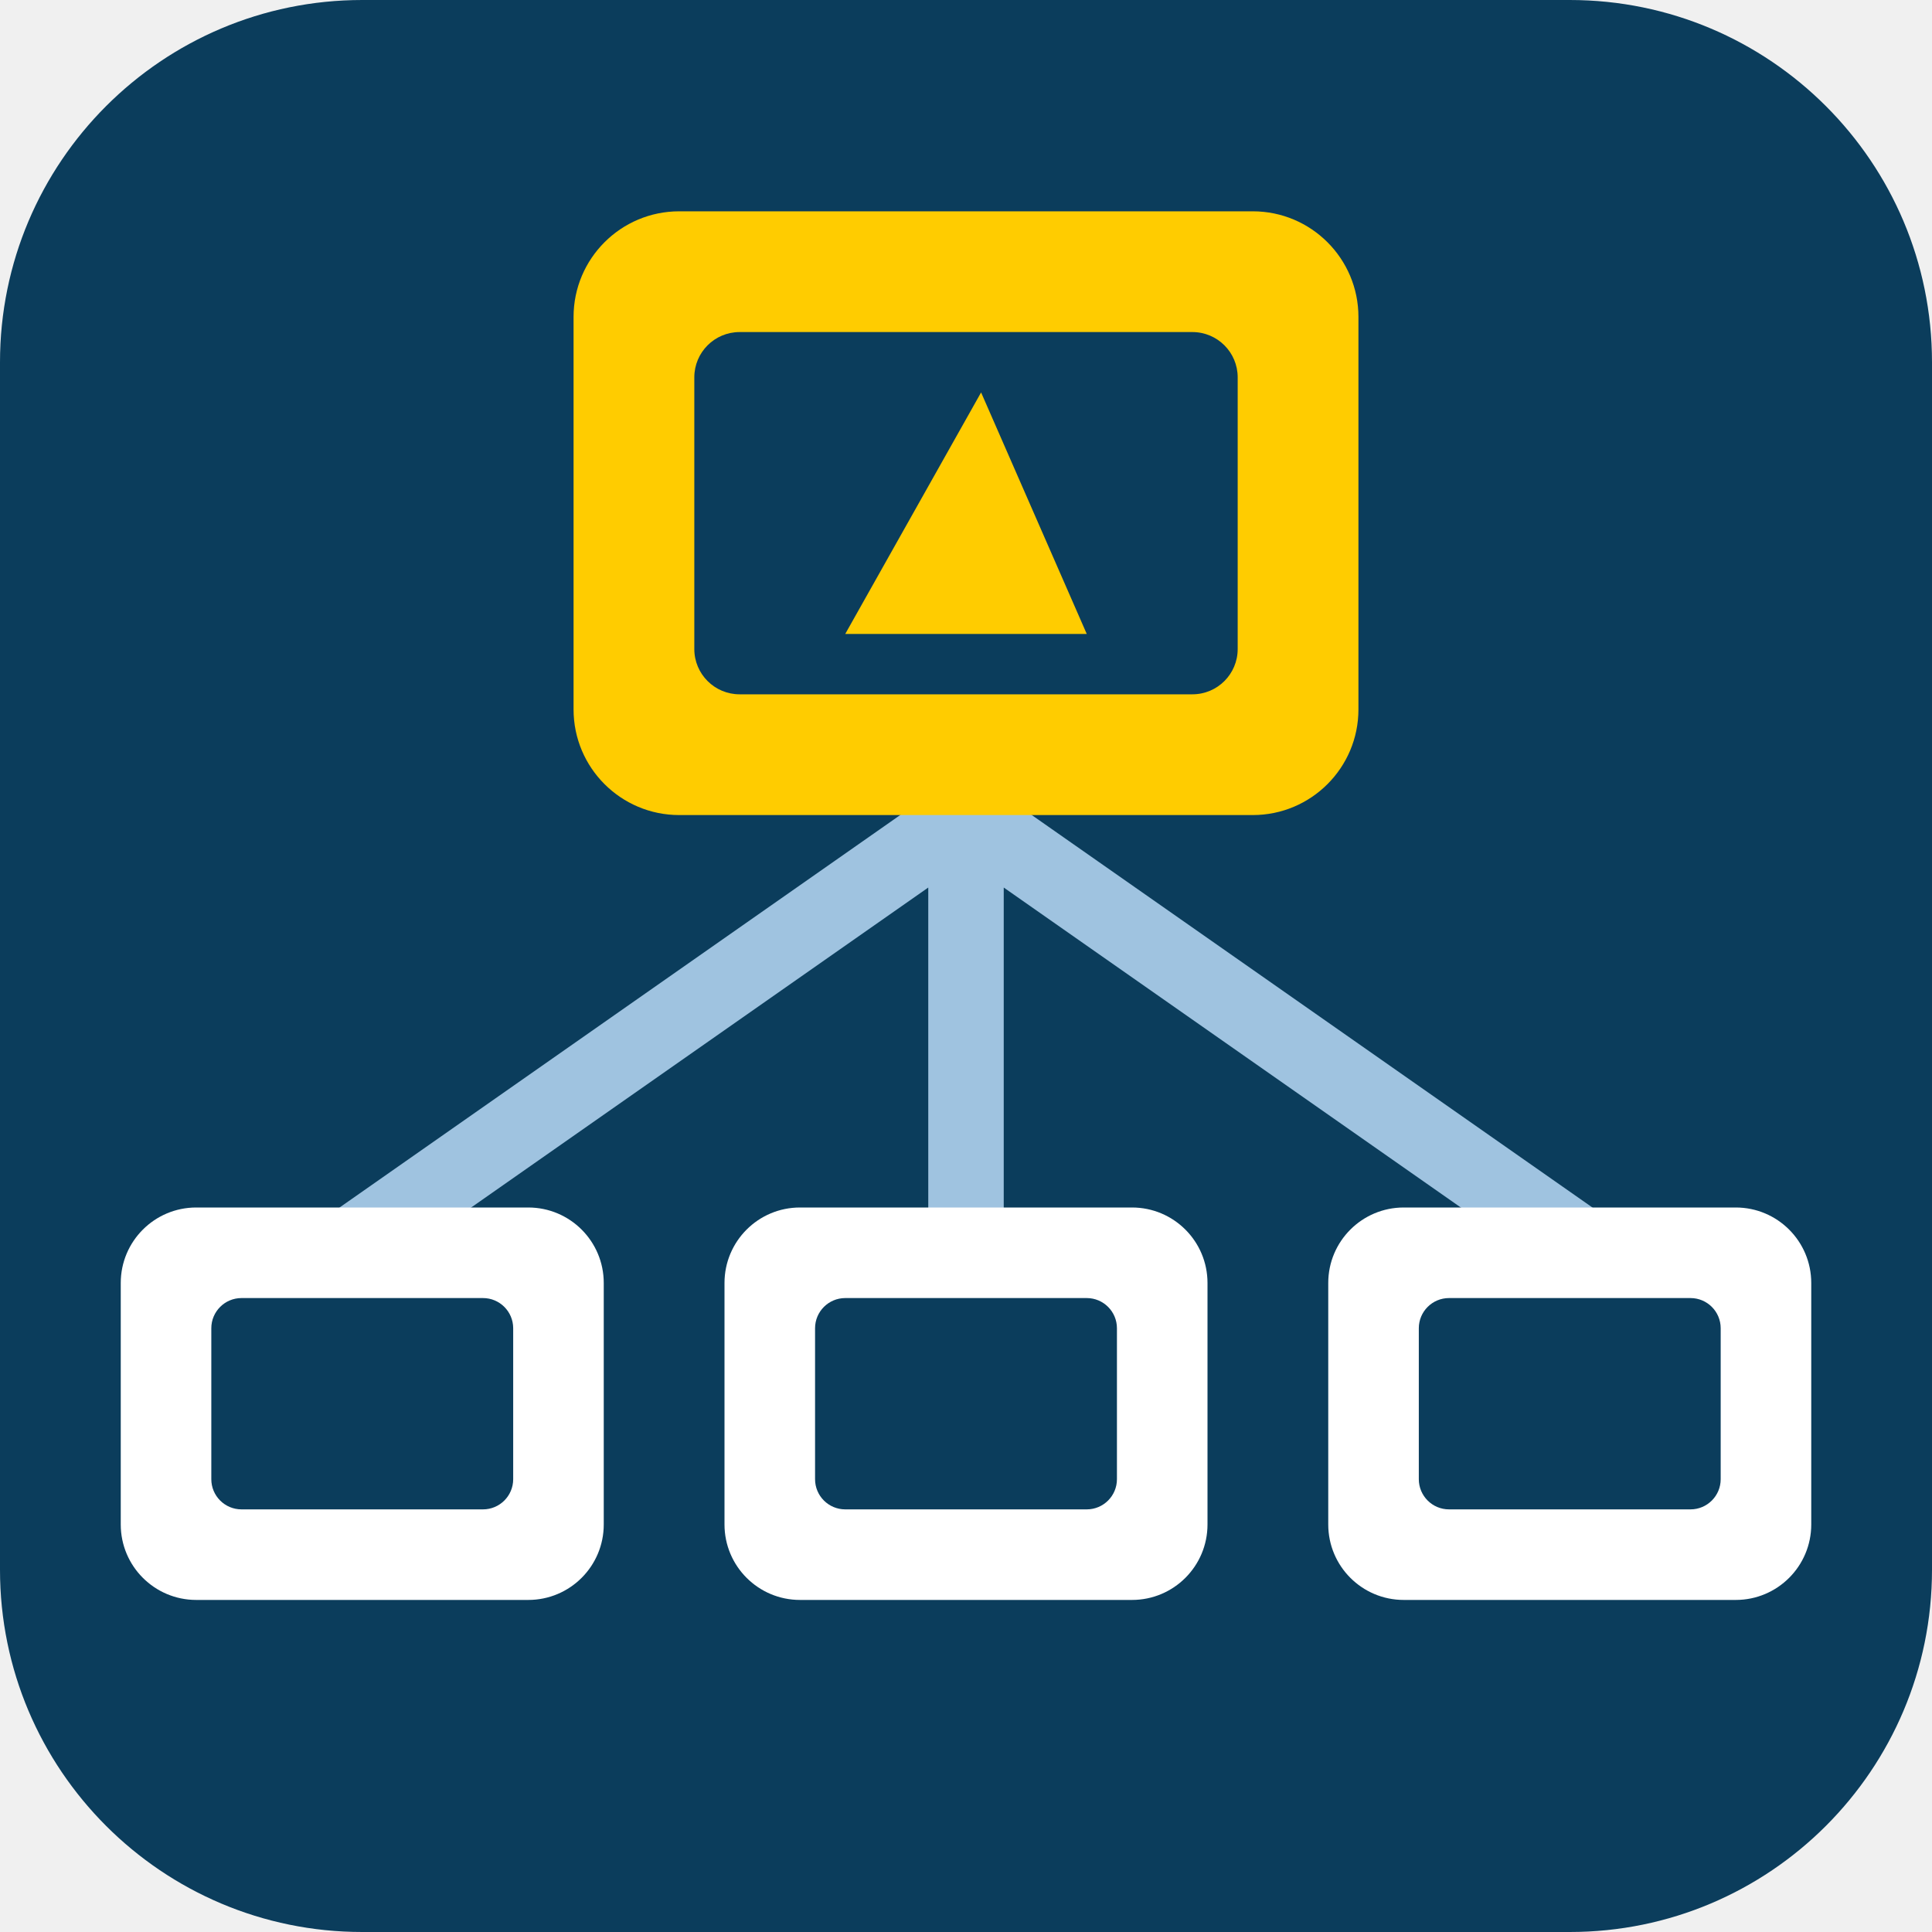
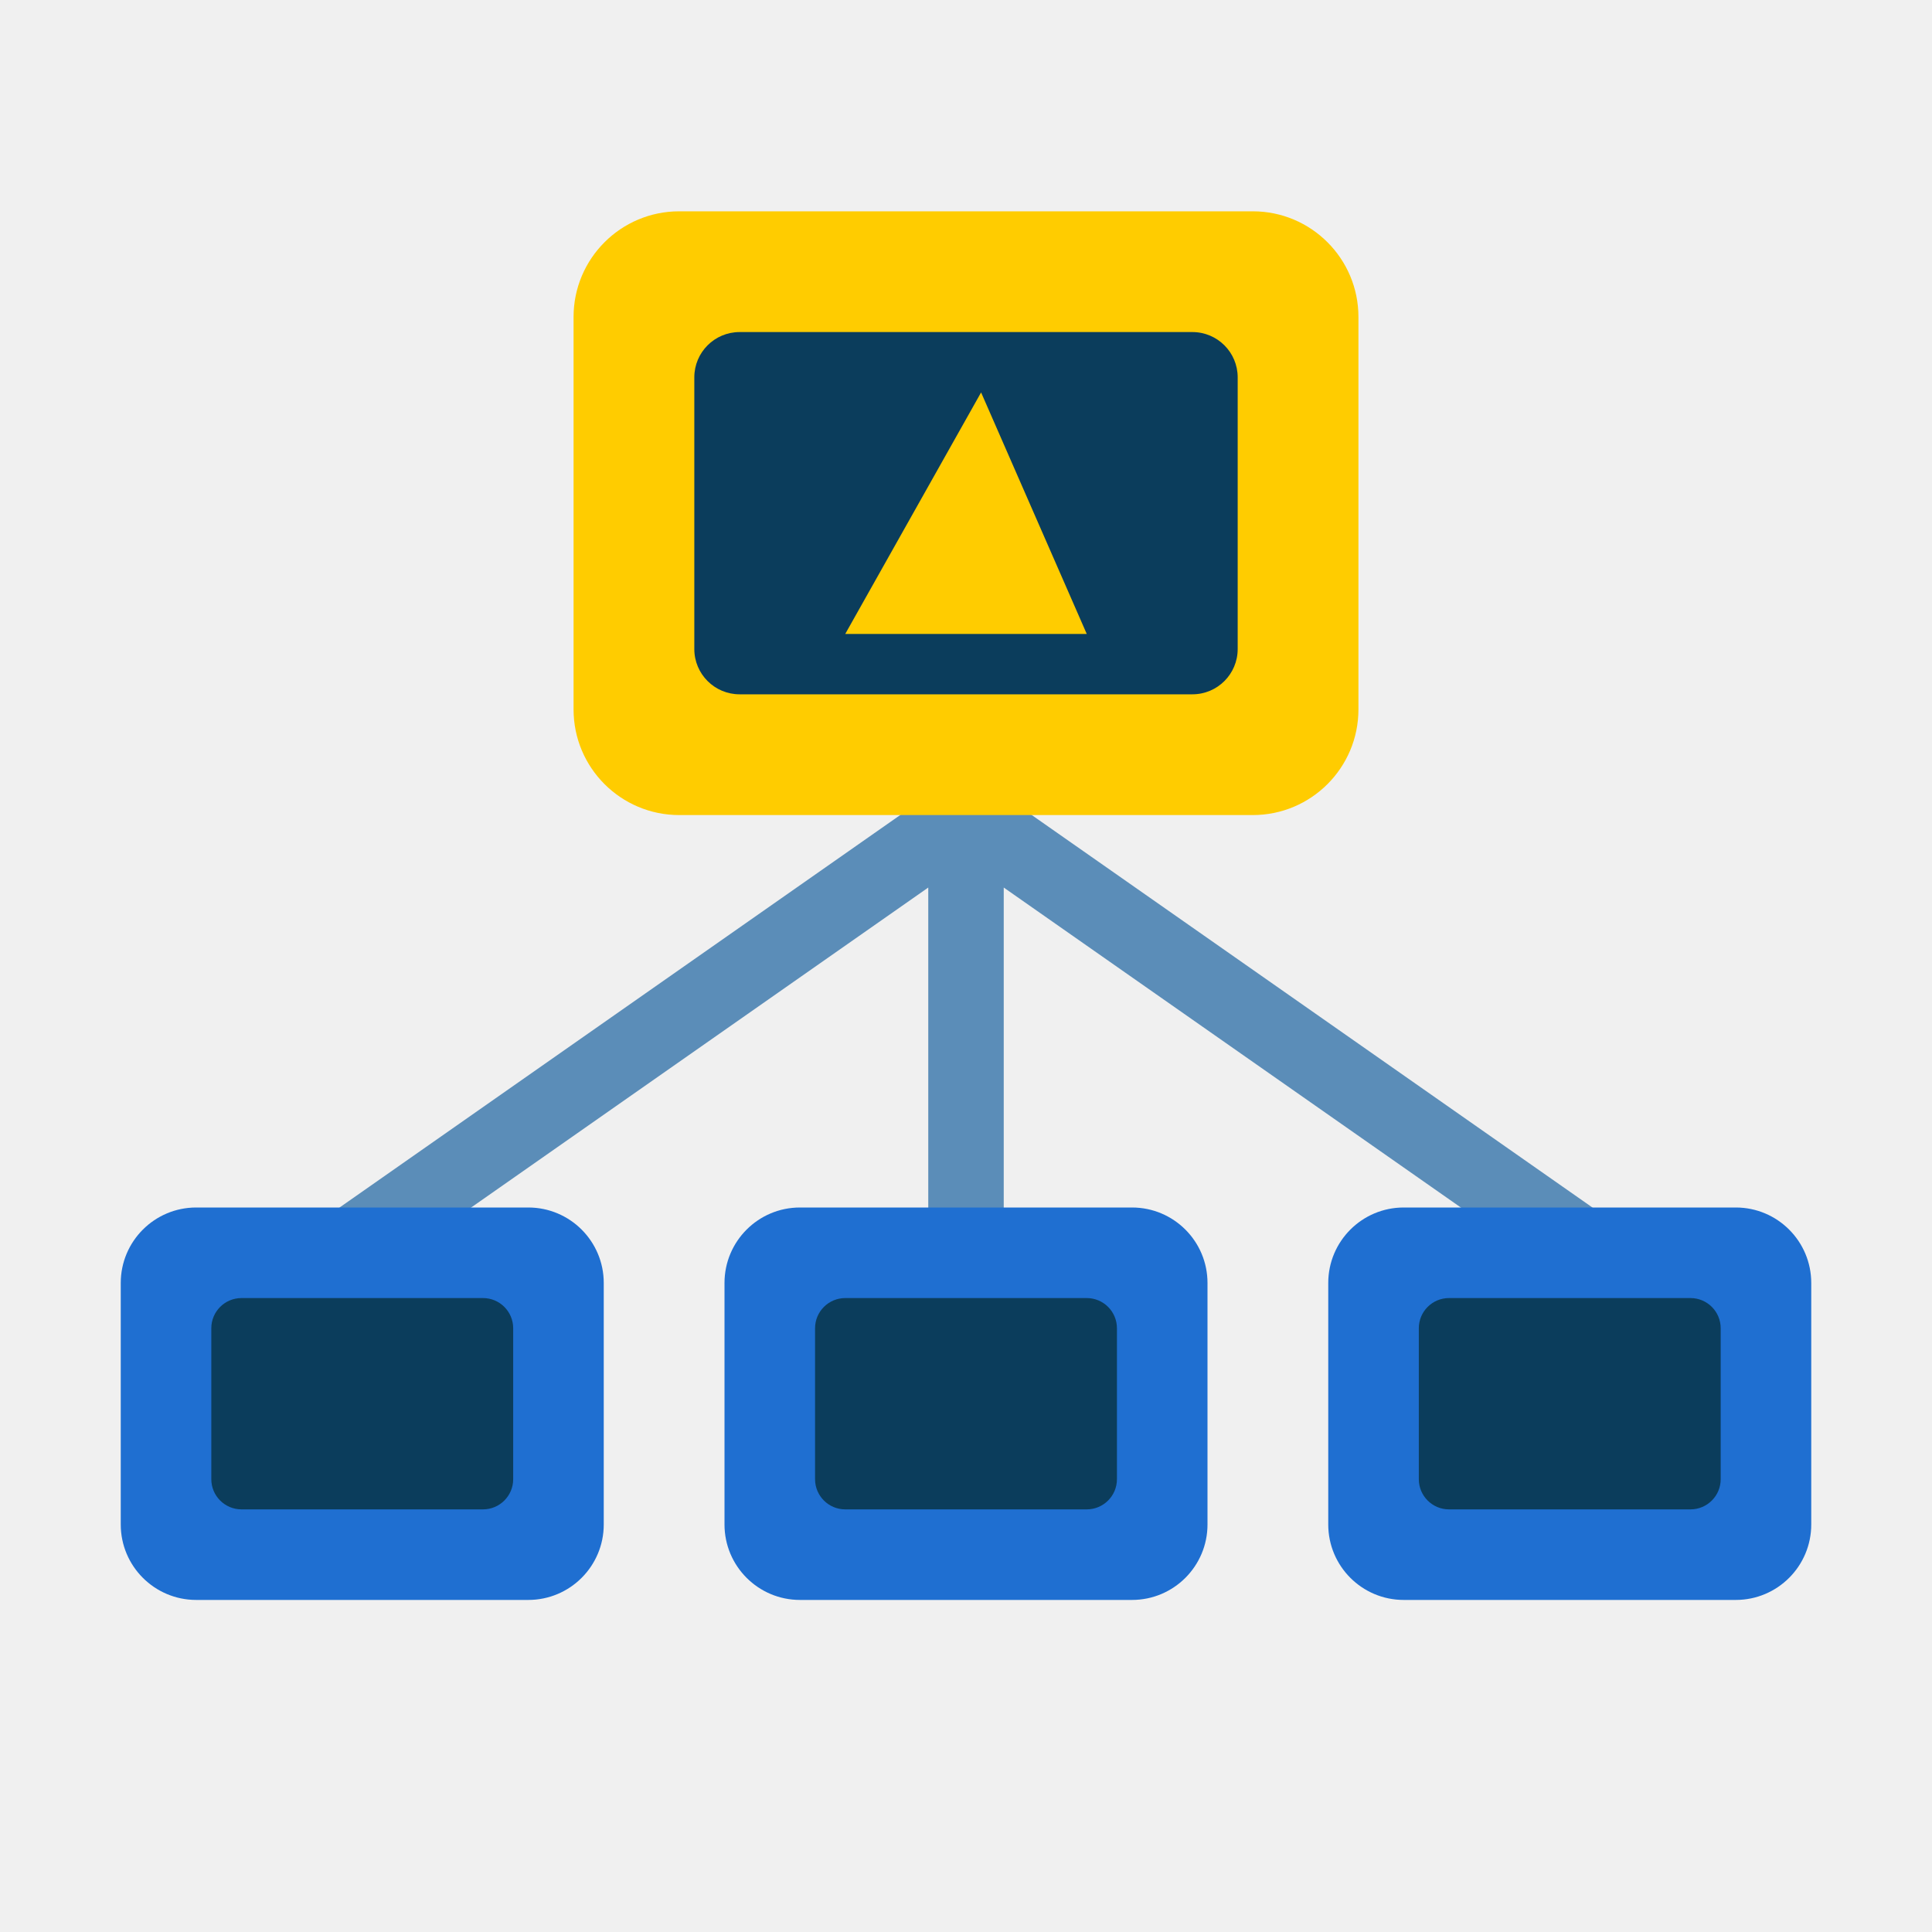
<svg xmlns="http://www.w3.org/2000/svg" viewBox="0 0 64 64" width="64" height="64">
-   <rect width="64" height="64" rx="12" fill="#0b3d5c" />
-   <path d="M32 27 L12 41 M32 27 L32 41 M32 27 L52 41" stroke="#9fc3e0" stroke-width="2.5" stroke-linecap="round" fill="none" />
+   <path d="M32 27 L12 41 M32 27 L32 41 M32 27 L52 41" stroke="#5b8db8" stroke-width="2.5" stroke-linecap="round" fill="none" />
  <rect x="19" y="7" width="26" height="20" rx="3.5" fill="#ffcc00" />
  <rect x="23" y="11" width="18" height="12" rx="1.5" fill="#0b3d5c" />
  <path d="M28 21 L32.5 13 L36 21 Z" fill="#ffcc00" />
-   <g fill="#ffffff">
+   <g fill="#1f6fd1">
    <rect x="4" y="40" width="16" height="13" rx="2.5" />
    <rect x="24" y="40" width="16" height="13" rx="2.5" />
    <rect x="44" y="40" width="16" height="13" rx="2.5" />
  </g>
  <g fill="#0b3d5c">
    <rect x="7" y="43" width="10" height="7" rx="1" />
    <rect x="27" y="43" width="10" height="7" rx="1" />
    <rect x="47" y="43" width="10" height="7" rx="1" />
  </g>
</svg>
